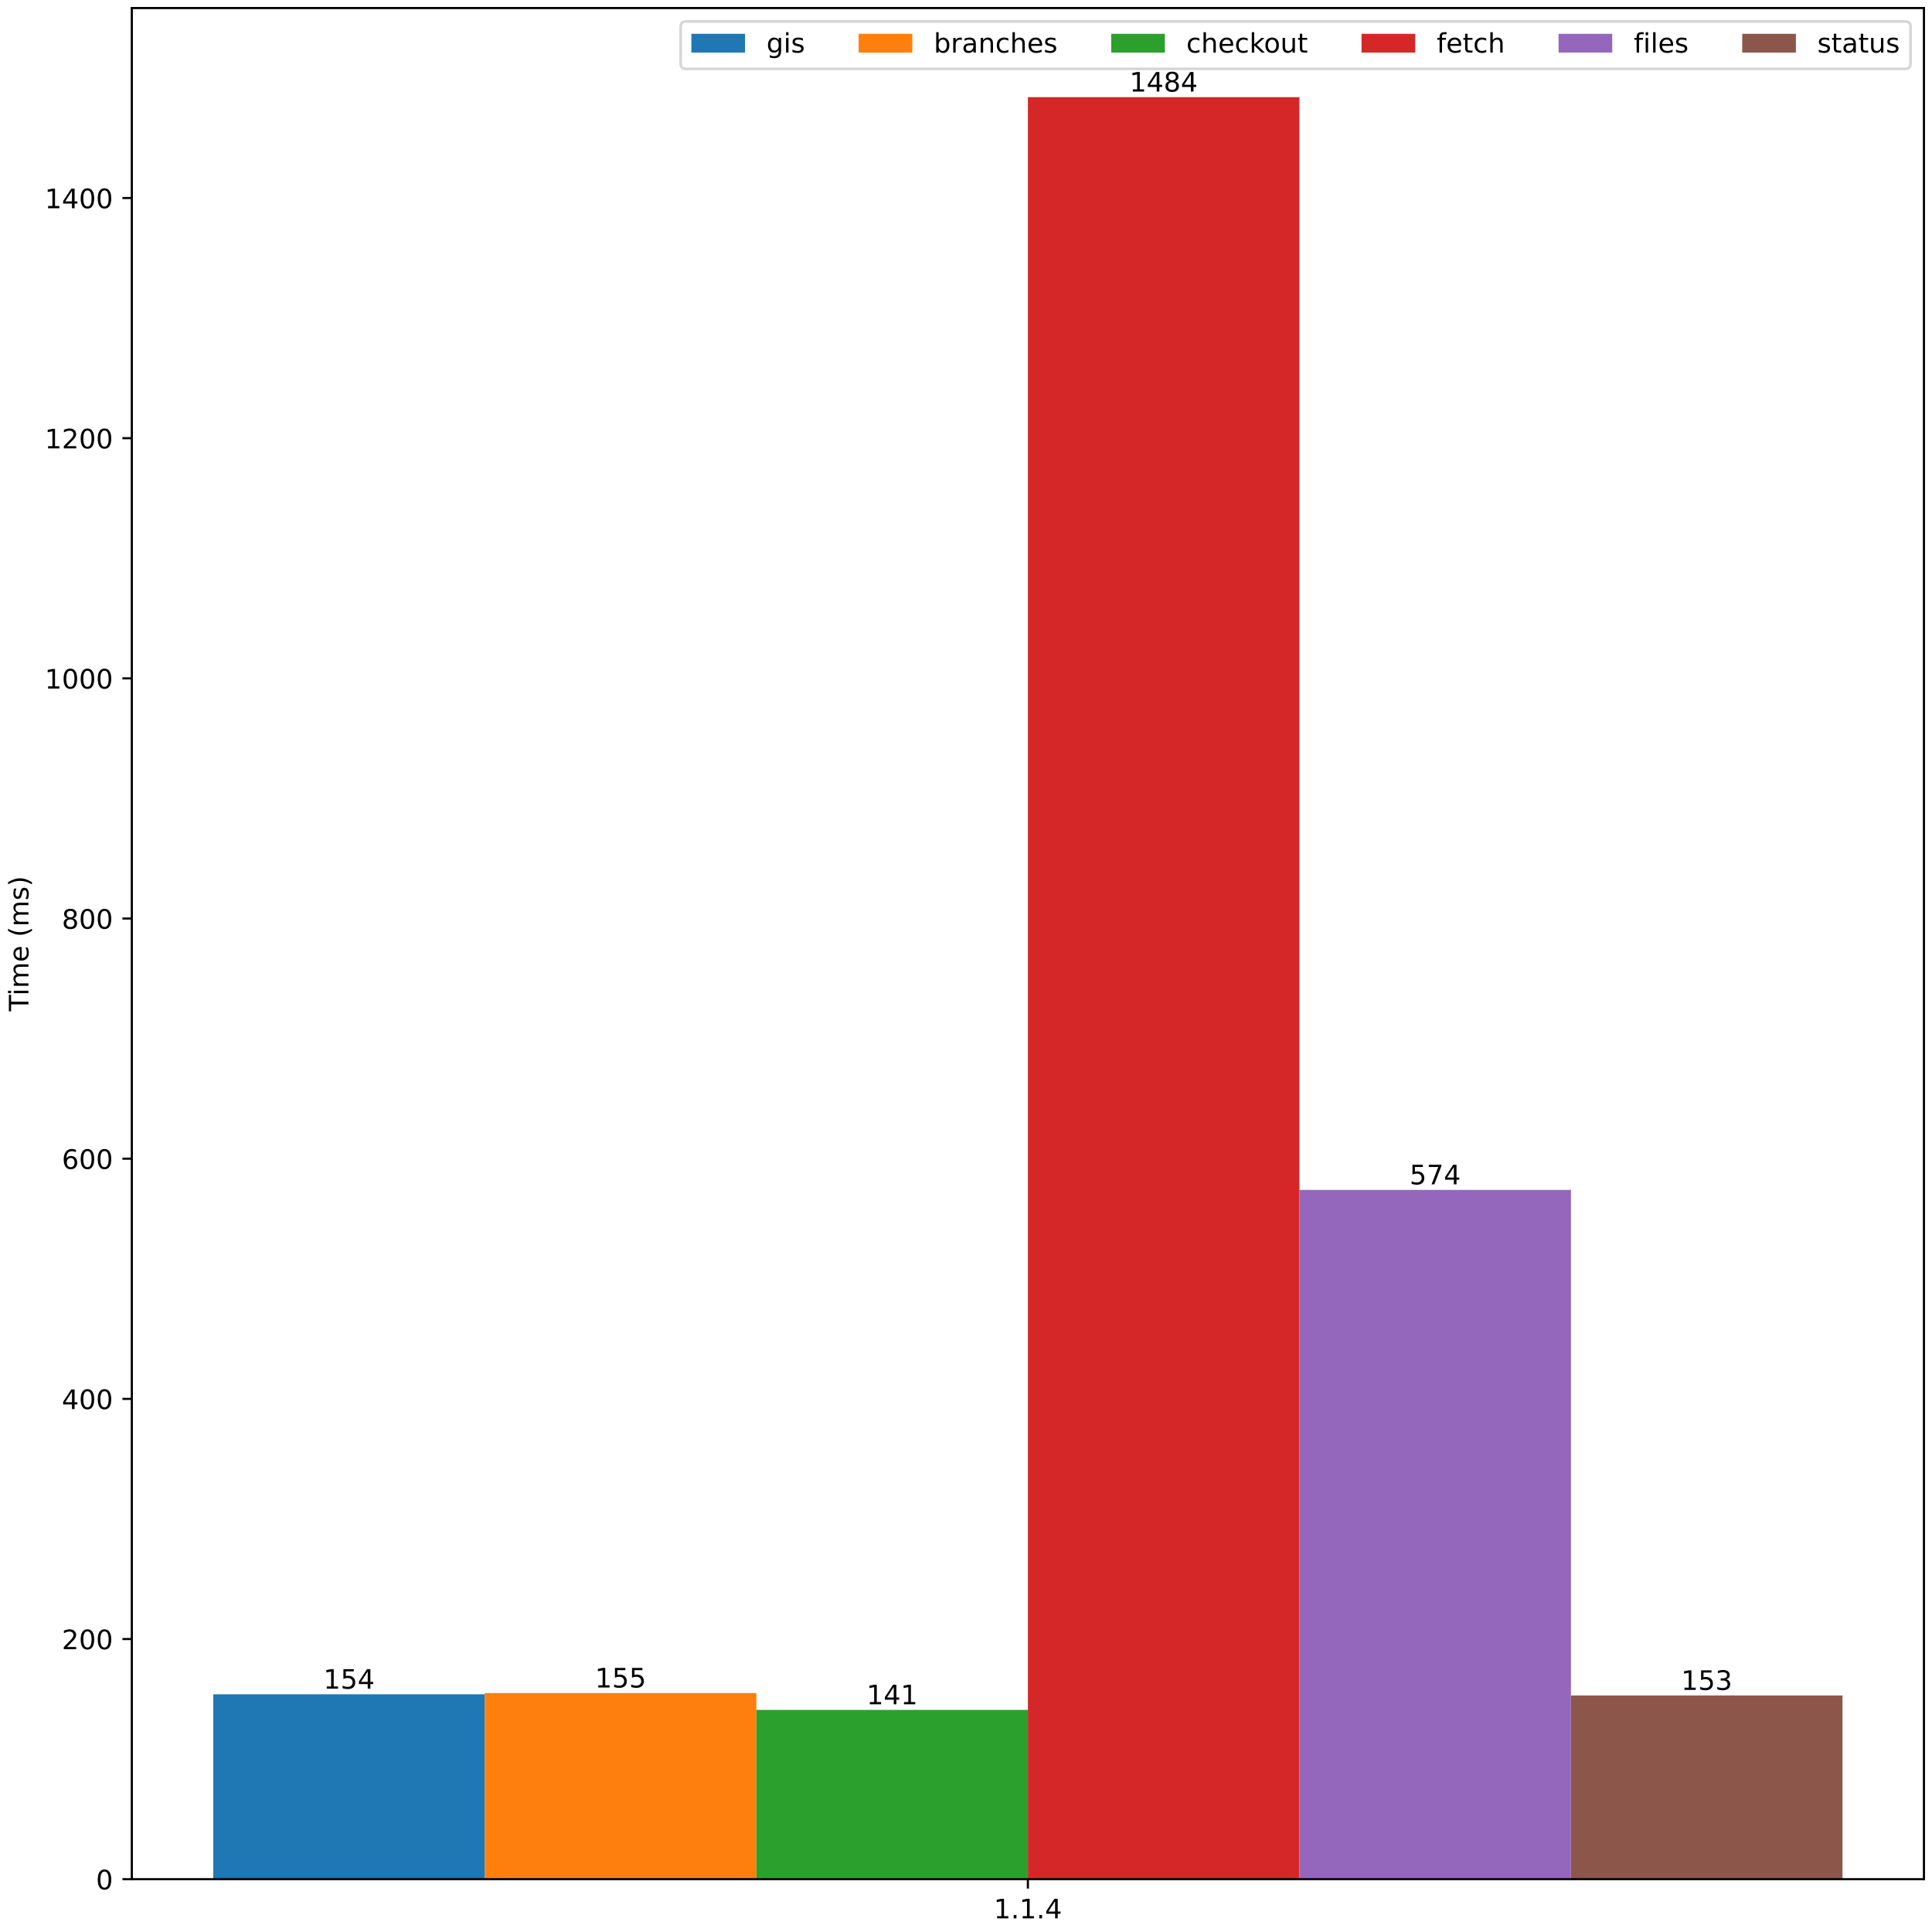
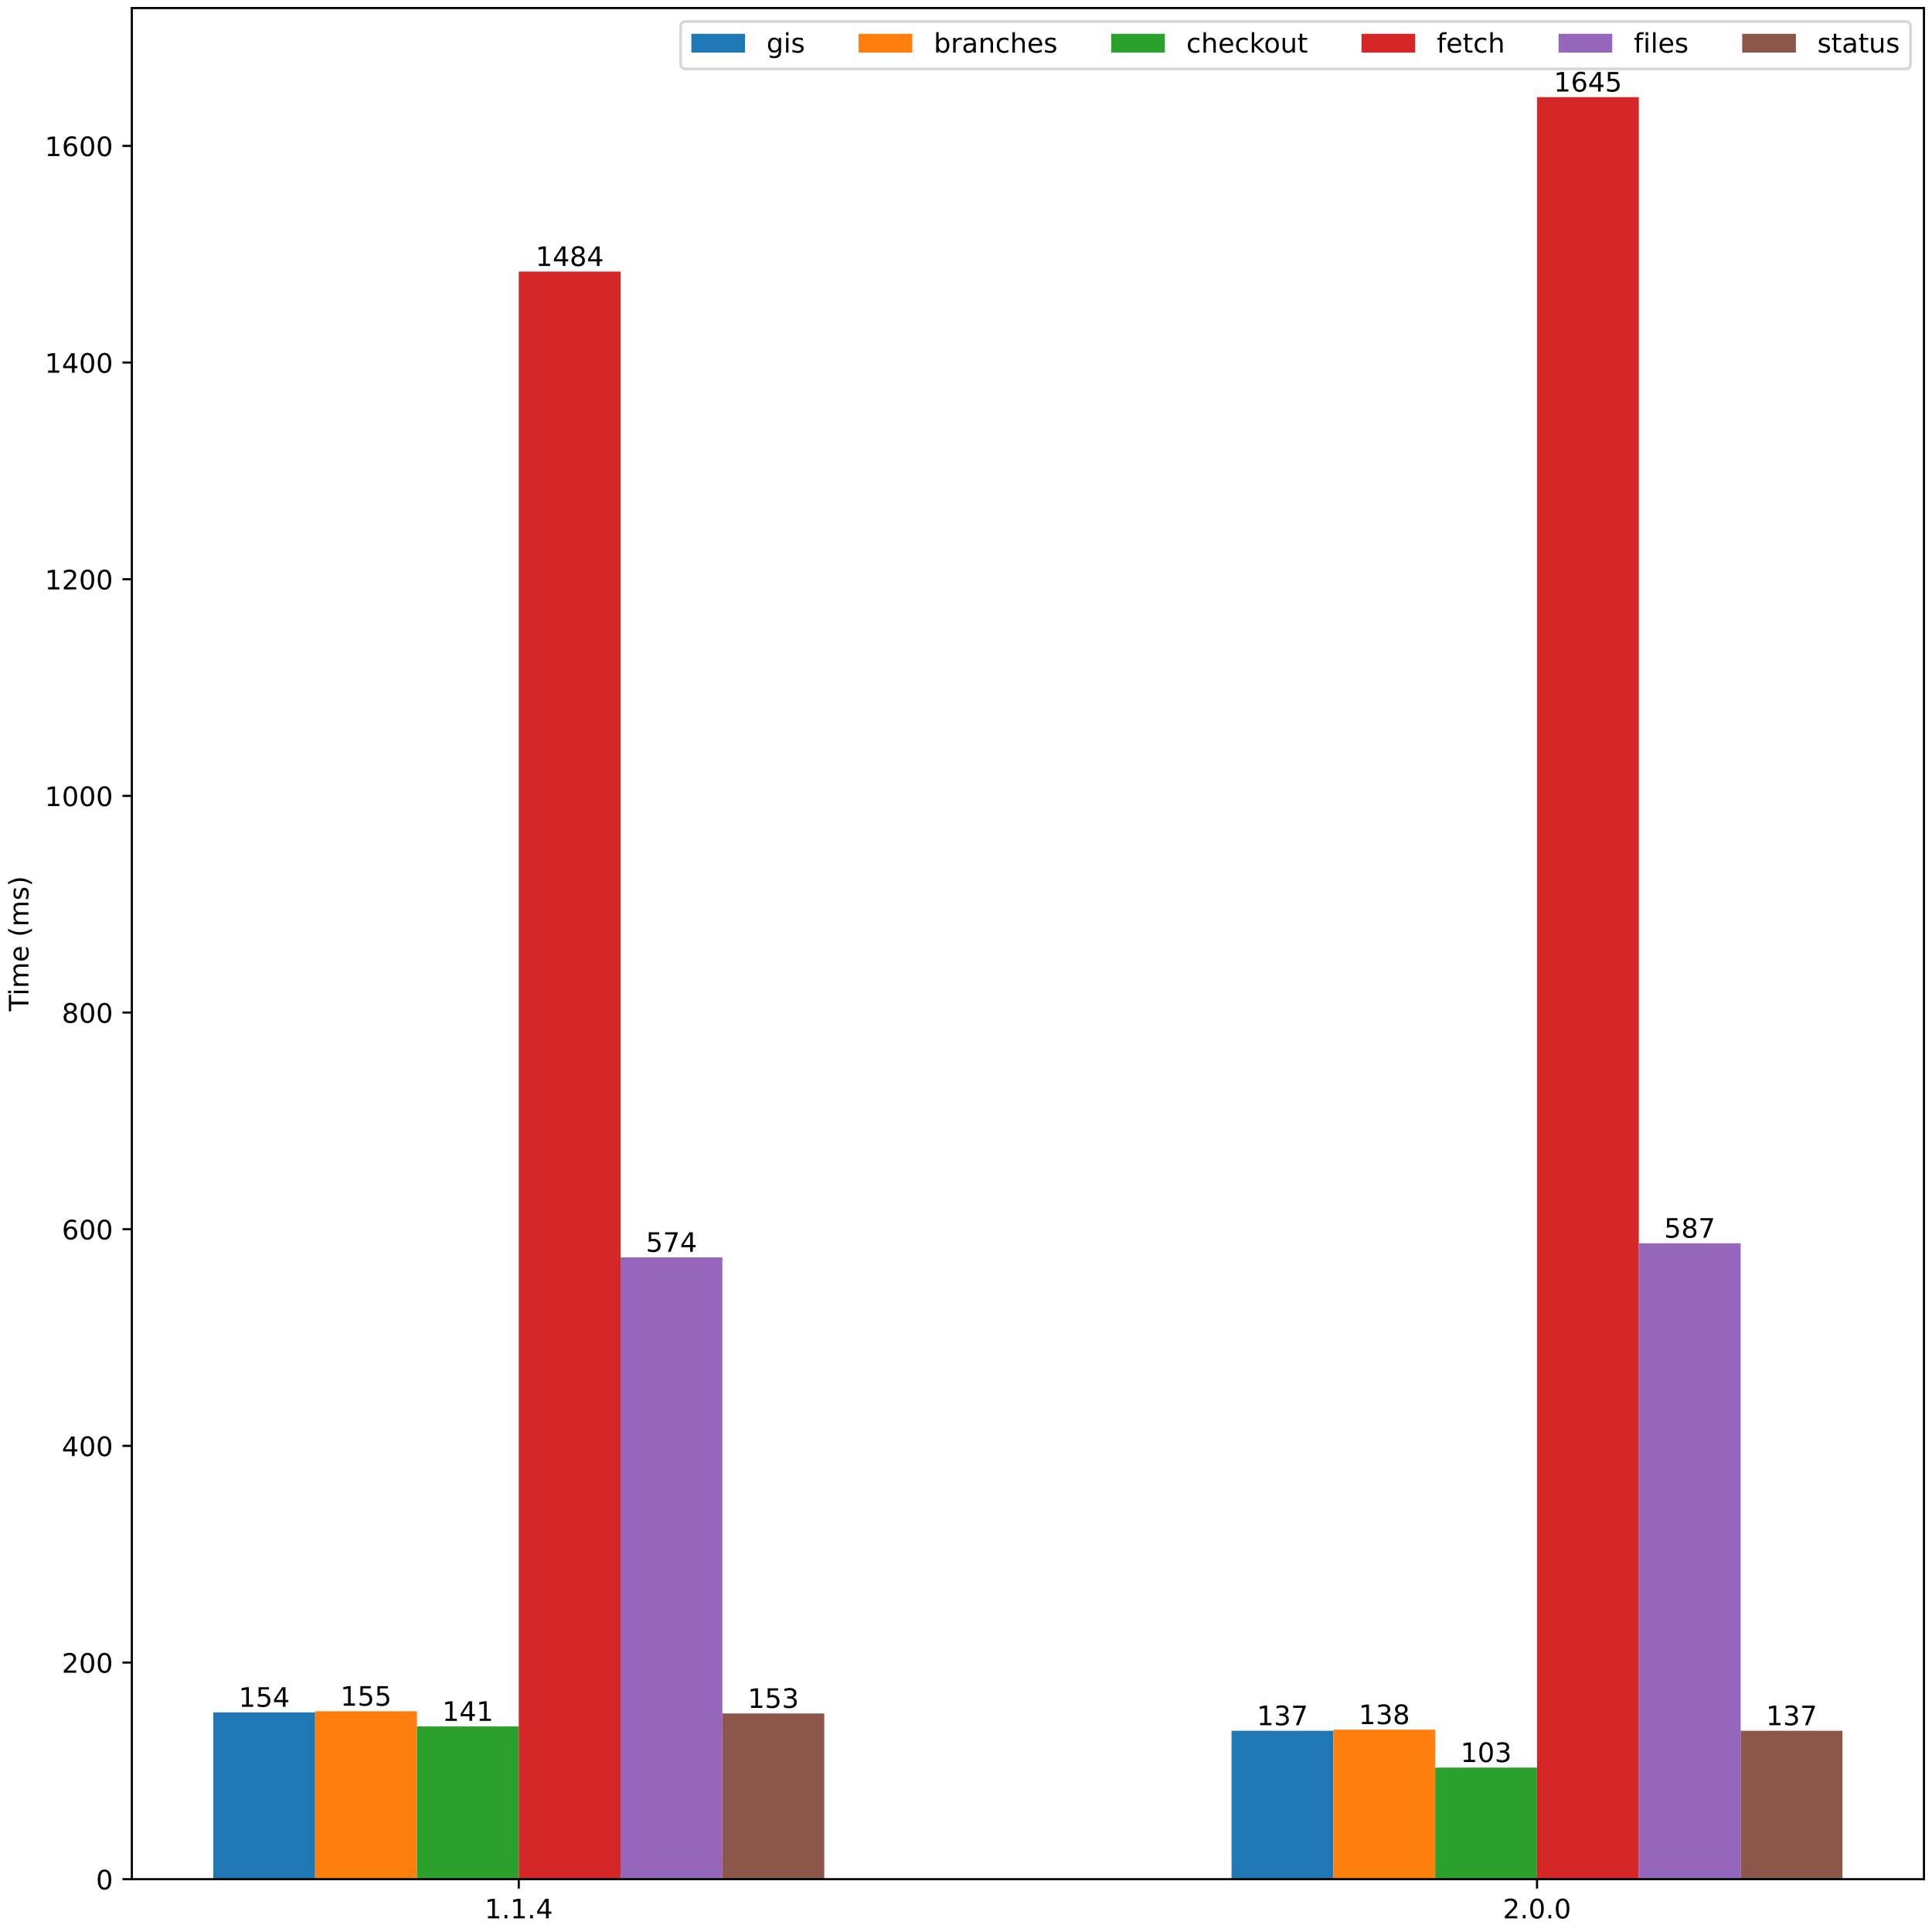
<svg xmlns="http://www.w3.org/2000/svg" xmlns:xlink="http://www.w3.org/1999/xlink" width="720pt" height="720pt" viewBox="0 0 720 720" version="1.1">
  <defs>
    <style type="text/css">*{stroke-linejoin: round; stroke-linecap: butt}</style>
  </defs>
  <g id="figure_1">
    <g id="patch_1">
      <path d="M 0 720  L 720 720  L 720 0  L 0 0  z " style="fill: #ffffff" />
    </g>
    <g id="axes_1">
      <g id="patch_2">
        <path d="M 49.128 700.322  L 717 700.322  L 717 3  L 49.128 3  z " style="fill: #ffffff" />
      </g>
      <g id="patch_3">
-         <path d="M 79.486 700.322  L 180.679 700.322  L 180.679 631.404  L 79.486 631.404  z " clip-path="url(#p3060c7e16a)" style="fill: #1f77b4" />
+         <path d="M 79.486 700.322  L 117.433 700.322  L 117.433 638.149  L 79.486 638.149  z " clip-path="url(#p5be52fa155)" style="fill: #1f77b4" />
      </g>
      <g id="patch_4">
-         <path d="M 180.679 700.322  L 281.871 700.322  L 281.871 630.956  L 180.679 630.956  z " clip-path="url(#p3060c7e16a)" style="fill: #ff7f0e" />
+         <path d="M 458.959 700.322  L 496.906 700.322  L 496.906 645.012  L 458.959 645.012  z " clip-path="url(#p5be52fa155)" style="fill: #1f77b4" />
      </g>
      <g id="patch_5">
-         <path d="M 281.871 700.322  L 383.064 700.322  L 383.064 637.222  L 281.871 637.222  z " clip-path="url(#p3060c7e16a)" style="fill: #2ca02c" />
+         <path d="M 117.433 700.322  L 155.381 700.322  L 155.381 637.745  L 117.433 637.745  z " clip-path="url(#p5be52fa155)" style="fill: #ff7f0e" />
      </g>
      <g id="patch_6">
-         <path d="M 383.064 700.322  L 484.257 700.322  L 484.257 36.206  L 383.064 36.206  z " clip-path="url(#p3060c7e16a)" style="fill: #d62728" />
+         <path d="M 496.906 700.322  L 534.853 700.322  L 534.853 644.609  L 496.906 644.609  z " clip-path="url(#p5be52fa155)" style="fill: #ff7f0e" />
      </g>
      <g id="patch_7">
-         <path d="M 484.257 700.322  L 585.449 700.322  L 585.449 443.447  L 484.257 443.447  z " clip-path="url(#p3060c7e16a)" style="fill: #9467bd" />
+         <path d="M 155.381 700.322  L 193.328 700.322  L 193.328 643.397  L 155.381 643.397  z " clip-path="url(#p5be52fa155)" style="fill: #2ca02c" />
      </g>
      <g id="patch_8">
-         <path d="M 585.449 700.322  L 686.642 700.322  L 686.642 631.851  L 585.449 631.851  z " clip-path="url(#p3060c7e16a)" style="fill: #8c564b" />
+         <path d="M 534.853 700.322  L 572.8 700.322  L 572.8 658.739  L 534.853 658.739  z " clip-path="url(#p5be52fa155)" style="fill: #2ca02c" />
+       </g>
+       <g id="patch_9">
+         <path d="M 193.328 700.322  L 231.275 700.322  L 231.275 101.205  L 193.328 101.205  z " clip-path="url(#p5be52fa155)" style="fill: #d62728" />
+       </g>
+       <g id="patch_10">
+         <path d="M 572.8 700.322  L 610.747 700.322  L 610.747 36.206  L 572.8 36.206  z " clip-path="url(#p5be52fa155)" style="fill: #d62728" />
+       </g>
+       <g id="patch_11">
+         <path d="M 231.275 700.322  L 269.222 700.322  L 269.222 468.588  L 231.275 468.588  z " clip-path="url(#p5be52fa155)" style="fill: #9467bd" />
+       </g>
+       <g id="patch_12">
+         <path d="M 610.747 700.322  L 648.695 700.322  L 648.695 463.339  L 610.747 463.339  z " clip-path="url(#p5be52fa155)" style="fill: #9467bd" />
+       </g>
+       <g id="patch_13">
+         <path d="M 269.222 700.322  L 307.17 700.322  L 307.17 638.553  L 269.222 638.553  z " clip-path="url(#p5be52fa155)" style="fill: #8c564b" />
+       </g>
+       <g id="patch_14">
+         <path d="M 648.695 700.322  L 686.642 700.322  L 686.642 645.012  L 648.695 645.012  z " clip-path="url(#p5be52fa155)" style="fill: #8c564b" />
      </g>
      <g id="matplotlib.axis_1">
        <g id="xtick_1">
          <g id="line2d_1">
            <defs>
-               <path id="m5a3709aac3" d="M 0 0  L 0 3.5  " style="stroke: #000000; stroke-width: 0.8" />
-             </defs>
-             <g>
-               <use xlink:href="#m5a3709aac3" x="383.064" y="700.322" style="stroke: #000000; stroke-width: 0.8" />
+               <path id="m5ba4a272d3" d="M 0 0  L 0 3.5  " style="stroke: #000000; stroke-width: 0.8" />
+             </defs>
+             <g>
+               <use xlink:href="#m5ba4a272d3" x="193.328" y="700.322" style="stroke: #000000; stroke-width: 0.8" />
            </g>
          </g>
          <g id="text_1">
-             <g transform="translate(370.3422 714.9201) scale(0.1 -0.1)">
+             <g transform="translate(180.606 714.9201) scale(0.1 -0.1)">
              <defs>
                <path id="DejaVuSans-31" d="M 794 531  L 1825 531  L 1825 4091  L 703 3866  L 703 4441  L 1819 4666  L 2450 4666  L 2450 531  L 3481 531  L 3481 0  L 794 0  L 794 531  z " transform="scale(0.015625)" />
                <path id="DejaVuSans-2e" d="M 684 794  L 1344 794  L 1344 0  L 684 0  L 684 794  z " transform="scale(0.015625)" />
                <path id="DejaVuSans-34" d="M 2419 4116  L 825 1625  L 2419 1625  L 2419 4116  z M 2253 4666  L 3047 4666  L 3047 1625  L 3713 1625  L 3713 1100  L 3047 1100  L 3047 0  L 2419 0  L 2419 1100  L 313 1100  L 313 1709  L 2253 4666  z " transform="scale(0.015625)" />
              </defs>
              <use xlink:href="#DejaVuSans-31" />
              <use xlink:href="#DejaVuSans-2e" x="63.623" />
              <use xlink:href="#DejaVuSans-31" x="95.41" />
              <use xlink:href="#DejaVuSans-2e" x="159.033" />
              <use xlink:href="#DejaVuSans-34" x="190.82" />
            </g>
          </g>
        </g>
+         <g id="xtick_2">
+           <g id="line2d_2">
+             <g>
+               <use xlink:href="#m5ba4a272d3" x="572.8" y="700.322" style="stroke: #000000; stroke-width: 0.8" />
+             </g>
+           </g>
+           <g id="text_2">
+             <g transform="translate(560.0784 714.9201) scale(0.1 -0.1)">
+               <defs>
+                 <path id="DejaVuSans-32" d="M 1228 531  L 3431 531  L 3431 0  L 469 0  L 469 531  Q 828 903 1448 1529  Q 2069 2156 2228 2338  Q 2531 2678 2651 2914  Q 2772 3150 2772 3378  Q 2772 3750 2511 3984  Q 2250 4219 1831 4219  Q 1534 4219 1204 4116  Q 875 4013 500 3803  L 500 4441  Q 881 4594 1212 4672  Q 1544 4750 1819 4750  Q 2544 4750 2975 4387  Q 3406 4025 3406 3419  Q 3406 3131 3298 2873  Q 3191 2616 2906 2266  Q 2828 2175 2409 1742  Q 1991 1309 1228 531  z " transform="scale(0.015625)" />
+                 <path id="DejaVuSans-30" d="M 2034 4250  Q 1547 4250 1301 3770  Q 1056 3291 1056 2328  Q 1056 1369 1301 889  Q 1547 409 2034 409  Q 2525 409 2770 889  Q 3016 1369 3016 2328  Q 3016 3291 2770 3770  Q 2525 4250 2034 4250  z M 2034 4750  Q 2819 4750 3233 4129  Q 3647 3509 3647 2328  Q 3647 1150 3233 529  Q 2819 -91 2034 -91  Q 1250 -91 836 529  Q 422 1150 422 2328  Q 422 3509 836 4129  Q 1250 4750 2034 4750  z " transform="scale(0.015625)" />
+               </defs>
+               <use xlink:href="#DejaVuSans-32" />
+               <use xlink:href="#DejaVuSans-2e" x="63.623" />
+               <use xlink:href="#DejaVuSans-30" x="95.41" />
+               <use xlink:href="#DejaVuSans-2e" x="159.033" />
+               <use xlink:href="#DejaVuSans-30" x="190.82" />
+             </g>
+           </g>
+         </g>
      </g>
      <g id="matplotlib.axis_2">
        <g id="ytick_1">
-           <g id="line2d_2">
-             <defs>
-               <path id="m3534145a70" d="M 0 0  L -3.5 0  " style="stroke: #000000; stroke-width: 0.8" />
-             </defs>
-             <g>
-               <use xlink:href="#m3534145a70" x="49.128" y="700.322" style="stroke: #000000; stroke-width: 0.8" />
-             </g>
-           </g>
-           <g id="text_2">
+           <g id="line2d_3">
+             <defs>
+               <path id="m4c7f14235e" d="M 0 0  L -3.5 0  " style="stroke: #000000; stroke-width: 0.8" />
+             </defs>
+             <g>
+               <use xlink:href="#m4c7f14235e" x="49.128" y="700.322" style="stroke: #000000; stroke-width: 0.8" />
+             </g>
+           </g>
+           <g id="text_3">
            <g transform="translate(35.76586 704.1209) scale(0.1 -0.1)">
-               <defs>
-                 <path id="DejaVuSans-30" d="M 2034 4250  Q 1547 4250 1301 3770  Q 1056 3291 1056 2328  Q 1056 1369 1301 889  Q 1547 409 2034 409  Q 2525 409 2770 889  Q 3016 1369 3016 2328  Q 3016 3291 2770 3770  Q 2525 4250 2034 4250  z M 2034 4750  Q 2819 4750 3233 4129  Q 3647 3509 3647 2328  Q 3647 1150 3233 529  Q 2819 -91 2034 -91  Q 1250 -91 836 529  Q 422 1150 422 2328  Q 422 3509 836 4129  Q 1250 4750 2034 4750  z " transform="scale(0.015625)" />
-               </defs>
              <use xlink:href="#DejaVuSans-30" />
            </g>
          </g>
        </g>
        <g id="ytick_2">
-           <g id="line2d_3">
-             <g>
-               <use xlink:href="#m3534145a70" x="49.128" y="610.818" style="stroke: #000000; stroke-width: 0.8" />
-             </g>
-           </g>
-           <g id="text_3">
-             <g transform="translate(23.04087 614.6174) scale(0.1 -0.1)">
-               <defs>
-                 <path id="DejaVuSans-32" d="M 1228 531  L 3431 531  L 3431 0  L 469 0  L 469 531  Q 828 903 1448 1529  Q 2069 2156 2228 2338  Q 2531 2678 2651 2914  Q 2772 3150 2772 3378  Q 2772 3750 2511 3984  Q 2250 4219 1831 4219  Q 1534 4219 1204 4116  Q 875 4013 500 3803  L 500 4441  Q 881 4594 1212 4672  Q 1544 4750 1819 4750  Q 2544 4750 2975 4387  Q 3406 4025 3406 3419  Q 3406 3131 3298 2873  Q 3191 2616 2906 2266  Q 2828 2175 2409 1742  Q 1991 1309 1228 531  z " transform="scale(0.015625)" />
-               </defs>
+           <g id="line2d_4">
+             <g>
+               <use xlink:href="#m4c7f14235e" x="49.128" y="619.578" style="stroke: #000000; stroke-width: 0.8" />
+             </g>
+           </g>
+           <g id="text_4">
+             <g transform="translate(23.04087 623.3773) scale(0.1 -0.1)">
              <use xlink:href="#DejaVuSans-32" />
              <use xlink:href="#DejaVuSans-30" x="63.623" />
              <use xlink:href="#DejaVuSans-30" x="127.246" />
            </g>
          </g>
        </g>
        <g id="ytick_3">
-           <g id="line2d_4">
-             <g>
-               <use xlink:href="#m3534145a70" x="49.128" y="521.315" style="stroke: #000000; stroke-width: 0.8" />
-             </g>
-           </g>
-           <g id="text_4">
-             <g transform="translate(23.04087 525.114) scale(0.1 -0.1)">
+           <g id="line2d_5">
+             <g>
+               <use xlink:href="#m4c7f14235e" x="49.128" y="538.835" style="stroke: #000000; stroke-width: 0.8" />
+             </g>
+           </g>
+           <g id="text_5">
+             <g transform="translate(23.04087 542.6338) scale(0.1 -0.1)">
              <use xlink:href="#DejaVuSans-34" />
              <use xlink:href="#DejaVuSans-30" x="63.623" />
              <use xlink:href="#DejaVuSans-30" x="127.246" />
            </g>
          </g>
        </g>
        <g id="ytick_4">
-           <g id="line2d_5">
-             <g>
-               <use xlink:href="#m3534145a70" x="49.128" y="431.811" style="stroke: #000000; stroke-width: 0.8" />
-             </g>
-           </g>
-           <g id="text_5">
-             <g transform="translate(23.04087 435.6105) scale(0.1 -0.1)">
+           <g id="line2d_6">
+             <g>
+               <use xlink:href="#m4c7f14235e" x="49.128" y="458.091" style="stroke: #000000; stroke-width: 0.8" />
+             </g>
+           </g>
+           <g id="text_6">
+             <g transform="translate(23.04087 461.8902) scale(0.1 -0.1)">
              <defs>
                <path id="DejaVuSans-36" d="M 2113 2584  Q 1688 2584 1439 2293  Q 1191 2003 1191 1497  Q 1191 994 1439 701  Q 1688 409 2113 409  Q 2538 409 2786 701  Q 3034 994 3034 1497  Q 3034 2003 2786 2293  Q 2538 2584 2113 2584  z M 3366 4563  L 3366 3988  Q 3128 4100 2886 4159  Q 2644 4219 2406 4219  Q 1781 4219 1451 3797  Q 1122 3375 1075 2522  Q 1259 2794 1537 2939  Q 1816 3084 2150 3084  Q 2853 3084 3261 2657  Q 3669 2231 3669 1497  Q 3669 778 3244 343  Q 2819 -91 2113 -91  Q 1303 -91 875 529  Q 447 1150 447 2328  Q 447 3434 972 4092  Q 1497 4750 2381 4750  Q 2619 4750 2861 4703  Q 3103 4656 3366 4563  z " transform="scale(0.015625)" />
              </defs>
              <use xlink:href="#DejaVuSans-36" />
              <use xlink:href="#DejaVuSans-30" x="63.623" />
              <use xlink:href="#DejaVuSans-30" x="127.246" />
            </g>
          </g>
        </g>
        <g id="ytick_5">
-           <g id="line2d_6">
-             <g>
-               <use xlink:href="#m3534145a70" x="49.128" y="342.308" style="stroke: #000000; stroke-width: 0.8" />
-             </g>
-           </g>
-           <g id="text_6">
-             <g transform="translate(23.04087 346.107) scale(0.1 -0.1)">
+           <g id="line2d_7">
+             <g>
+               <use xlink:href="#m4c7f14235e" x="49.128" y="377.347" style="stroke: #000000; stroke-width: 0.8" />
+             </g>
+           </g>
+           <g id="text_7">
+             <g transform="translate(23.04087 381.1467) scale(0.1 -0.1)">
              <defs>
                <path id="DejaVuSans-38" d="M 2034 2216  Q 1584 2216 1326 1975  Q 1069 1734 1069 1313  Q 1069 891 1326 650  Q 1584 409 2034 409  Q 2484 409 2743 651  Q 3003 894 3003 1313  Q 3003 1734 2745 1975  Q 2488 2216 2034 2216  z M 1403 2484  Q 997 2584 770 2862  Q 544 3141 544 3541  Q 544 4100 942 4425  Q 1341 4750 2034 4750  Q 2731 4750 3128 4425  Q 3525 4100 3525 3541  Q 3525 3141 3298 2862  Q 3072 2584 2669 2484  Q 3125 2378 3379 2068  Q 3634 1759 3634 1313  Q 3634 634 3220 271  Q 2806 -91 2034 -91  Q 1263 -91 848 271  Q 434 634 434 1313  Q 434 1759 690 2068  Q 947 2378 1403 2484  z M 1172 3481  Q 1172 3119 1398 2916  Q 1625 2713 2034 2713  Q 2441 2713 2670 2916  Q 2900 3119 2900 3481  Q 2900 3844 2670 4047  Q 2441 4250 2034 4250  Q 1625 4250 1398 4047  Q 1172 3844 1172 3481  z " transform="scale(0.015625)" />
              </defs>
              <use xlink:href="#DejaVuSans-38" />
              <use xlink:href="#DejaVuSans-30" x="63.623" />
              <use xlink:href="#DejaVuSans-30" x="127.246" />
            </g>
          </g>
        </g>
        <g id="ytick_6">
-           <g id="line2d_7">
-             <g>
-               <use xlink:href="#m3534145a70" x="49.128" y="252.804" style="stroke: #000000; stroke-width: 0.8" />
-             </g>
-           </g>
-           <g id="text_7">
-             <g transform="translate(16.67836 256.6036) scale(0.1 -0.1)">
+           <g id="line2d_8">
+             <g>
+               <use xlink:href="#m4c7f14235e" x="49.128" y="296.604" style="stroke: #000000; stroke-width: 0.8" />
+             </g>
+           </g>
+           <g id="text_8">
+             <g transform="translate(16.67836 300.4032) scale(0.1 -0.1)">
              <use xlink:href="#DejaVuSans-31" />
              <use xlink:href="#DejaVuSans-30" x="63.623" />
              <use xlink:href="#DejaVuSans-30" x="127.246" />
              <use xlink:href="#DejaVuSans-30" x="190.869" />
            </g>
          </g>
        </g>
        <g id="ytick_7">
-           <g id="line2d_8">
-             <g>
-               <use xlink:href="#m3534145a70" x="49.128" y="163.301" style="stroke: #000000; stroke-width: 0.8" />
-             </g>
-           </g>
-           <g id="text_8">
-             <g transform="translate(16.67836 167.1001) scale(0.1 -0.1)">
+           <g id="line2d_9">
+             <g>
+               <use xlink:href="#m4c7f14235e" x="49.128" y="215.86" style="stroke: #000000; stroke-width: 0.8" />
+             </g>
+           </g>
+           <g id="text_9">
+             <g transform="translate(16.67836 219.6596) scale(0.1 -0.1)">
              <use xlink:href="#DejaVuSans-31" />
              <use xlink:href="#DejaVuSans-32" x="63.623" />
              <use xlink:href="#DejaVuSans-30" x="127.246" />
              <use xlink:href="#DejaVuSans-30" x="190.869" />
            </g>
          </g>
        </g>
        <g id="ytick_8">
-           <g id="line2d_9">
-             <g>
-               <use xlink:href="#m3534145a70" x="49.128" y="73.797" style="stroke: #000000; stroke-width: 0.8" />
-             </g>
-           </g>
-           <g id="text_9">
-             <g transform="translate(16.67836 77.59669) scale(0.1 -0.1)">
+           <g id="line2d_10">
+             <g>
+               <use xlink:href="#m4c7f14235e" x="49.128" y="135.117" style="stroke: #000000; stroke-width: 0.8" />
+             </g>
+           </g>
+           <g id="text_10">
+             <g transform="translate(16.67836 138.9161) scale(0.1 -0.1)">
              <use xlink:href="#DejaVuSans-31" />
              <use xlink:href="#DejaVuSans-34" x="63.623" />
              <use xlink:href="#DejaVuSans-30" x="127.246" />
              <use xlink:href="#DejaVuSans-30" x="190.869" />
            </g>
          </g>
        </g>
-         <g id="text_10">
+         <g id="ytick_9">
+           <g id="line2d_11">
+             <g>
+               <use xlink:href="#m4c7f14235e" x="49.128" y="54.373" style="stroke: #000000; stroke-width: 0.8" />
+             </g>
+           </g>
+           <g id="text_11">
+             <g transform="translate(16.67836 58.17254) scale(0.1 -0.1)">
+               <use xlink:href="#DejaVuSans-31" />
+               <use xlink:href="#DejaVuSans-36" x="63.623" />
+               <use xlink:href="#DejaVuSans-30" x="127.246" />
+               <use xlink:href="#DejaVuSans-30" x="190.869" />
+             </g>
+           </g>
+         </g>
+         <g id="text_12">
          <g transform="translate(10.59868 376.8602) rotate(-90) scale(0.1 -0.1)">
            <defs>
              <path id="DejaVuSans-54" d="M -19 4666  L 3928 4666  L 3928 4134  L 2272 4134  L 2272 0  L 1638 0  L 1638 4134  L -19 4134  L -19 4666  z " transform="scale(0.015625)" />
              <path id="DejaVuSans-69" d="M 603 3500  L 1178 3500  L 1178 0  L 603 0  L 603 3500  z M 603 4863  L 1178 4863  L 1178 4134  L 603 4134  L 603 4863  z " transform="scale(0.015625)" />
              <path id="DejaVuSans-6d" d="M 3328 2828  Q 3544 3216 3844 3400  Q 4144 3584 4550 3584  Q 5097 3584 5394 3201  Q 5691 2819 5691 2113  L 5691 0  L 5113 0  L 5113 2094  Q 5113 2597 4934 2840  Q 4756 3084 4391 3084  Q 3944 3084 3684 2787  Q 3425 2491 3425 1978  L 3425 0  L 2847 0  L 2847 2094  Q 2847 2600 2669 2842  Q 2491 3084 2119 3084  Q 1678 3084 1418 2786  Q 1159 2488 1159 1978  L 1159 0  L 581 0  L 581 3500  L 1159 3500  L 1159 2956  Q 1356 3278 1631 3431  Q 1906 3584 2284 3584  Q 2666 3584 2933 3390  Q 3200 3197 3328 2828  z " transform="scale(0.015625)" />
              <path id="DejaVuSans-65" d="M 3597 1894  L 3597 1613  L 953 1613  Q 991 1019 1311 708  Q 1631 397 2203 397  Q 2534 397 2845 478  Q 3156 559 3463 722  L 3463 178  Q 3153 47 2828 -22  Q 2503 -91 2169 -91  Q 1331 -91 842 396  Q 353 884 353 1716  Q 353 2575 817 3079  Q 1281 3584 2069 3584  Q 2775 3584 3186 3129  Q 3597 2675 3597 1894  z M 3022 2063  Q 3016 2534 2758 2815  Q 2500 3097 2075 3097  Q 1594 3097 1305 2825  Q 1016 2553 972 2059  L 3022 2063  z " transform="scale(0.015625)" />
              <path id="DejaVuSans-20" transform="scale(0.015625)" />
              <path id="DejaVuSans-28" d="M 1984 4856  Q 1566 4138 1362 3434  Q 1159 2731 1159 2009  Q 1159 1288 1364 580  Q 1569 -128 1984 -844  L 1484 -844  Q 1016 -109 783 600  Q 550 1309 550 2009  Q 550 2706 781 3412  Q 1013 4119 1484 4856  L 1984 4856  z " transform="scale(0.015625)" />
              <path id="DejaVuSans-73" d="M 2834 3397  L 2834 2853  Q 2591 2978 2328 3040  Q 2066 3103 1784 3103  Q 1356 3103 1142 2972  Q 928 2841 928 2578  Q 928 2378 1081 2264  Q 1234 2150 1697 2047  L 1894 2003  Q 2506 1872 2764 1633  Q 3022 1394 3022 966  Q 3022 478 2636 193  Q 2250 -91 1575 -91  Q 1294 -91 989 -36  Q 684 19 347 128  L 347 722  Q 666 556 975 473  Q 1284 391 1588 391  Q 1994 391 2212 530  Q 2431 669 2431 922  Q 2431 1156 2273 1281  Q 2116 1406 1581 1522  L 1381 1569  Q 847 1681 609 1914  Q 372 2147 372 2553  Q 372 3047 722 3315  Q 1072 3584 1716 3584  Q 2034 3584 2315 3537  Q 2597 3491 2834 3397  z " transform="scale(0.015625)" />
              <path id="DejaVuSans-29" d="M 513 4856  L 1013 4856  Q 1481 4119 1714 3412  Q 1947 2706 1947 2009  Q 1947 1309 1714 600  Q 1481 -109 1013 -844  L 513 -844  Q 928 -128 1133 580  Q 1338 1288 1338 2009  Q 1338 2731 1133 3434  Q 928 4138 513 4856  z " transform="scale(0.015625)" />
            </defs>
            <use xlink:href="#DejaVuSans-54" />
            <use xlink:href="#DejaVuSans-69" x="57.959" />
            <use xlink:href="#DejaVuSans-6d" x="85.742" />
            <use xlink:href="#DejaVuSans-65" x="183.154" />
            <use xlink:href="#DejaVuSans-20" x="244.678" />
            <use xlink:href="#DejaVuSans-28" x="276.465" />
            <use xlink:href="#DejaVuSans-6d" x="315.479" />
            <use xlink:href="#DejaVuSans-73" x="412.891" />
            <use xlink:href="#DejaVuSans-29" x="464.99" />
          </g>
        </g>
      </g>
-       <g id="patch_9">
+       <g id="patch_15">
        <path d="M 49.128 700.322  L 49.128 3  " style="fill: none; stroke: #000000; stroke-width: 0.8; stroke-linejoin: miter; stroke-linecap: square" />
      </g>
-       <g id="patch_10">
+       <g id="patch_16">
        <path d="M 717 700.322  L 717 3  " style="fill: none; stroke: #000000; stroke-width: 0.8; stroke-linejoin: miter; stroke-linecap: square" />
      </g>
-       <g id="patch_11">
+       <g id="patch_17">
        <path d="M 49.128 700.322  L 717 700.322  " style="fill: none; stroke: #000000; stroke-width: 0.8; stroke-linejoin: miter; stroke-linecap: square" />
      </g>
-       <g id="patch_12">
+       <g id="patch_18">
        <path d="M 49.128 3  L 717 3  " style="fill: none; stroke: #000000; stroke-width: 0.8; stroke-linejoin: miter; stroke-linecap: square" />
      </g>
-       <g id="text_11">
-         <g transform="translate(120.5387 629.3243) scale(0.1 -0.1)">
+       <g id="text_13">
+         <g transform="translate(88.91603 636.0694) scale(0.1 -0.1)">
          <defs>
            <path id="DejaVuSans-35" d="M 691 4666  L 3169 4666  L 3169 4134  L 1269 4134  L 1269 2991  Q 1406 3038 1543 3061  Q 1681 3084 1819 3084  Q 2600 3084 3056 2656  Q 3513 2228 3513 1497  Q 3513 744 3044 326  Q 2575 -91 1722 -91  Q 1428 -91 1123 -41  Q 819 9 494 109  L 494 744  Q 775 591 1075 516  Q 1375 441 1709 441  Q 2250 441 2565 725  Q 2881 1009 2881 1497  Q 2881 1984 2565 2268  Q 2250 2553 1709 2553  Q 1456 2553 1204 2497  Q 953 2441 691 2322  L 691 4666  z " transform="scale(0.015625)" />
          </defs>
          <use xlink:href="#DejaVuSans-31" />
          <use xlink:href="#DejaVuSans-35" x="63.623" />
          <use xlink:href="#DejaVuSans-34" x="127.246" />
        </g>
      </g>
-       <g id="text_12">
-         <g transform="translate(221.7314 628.8768) scale(0.1 -0.1)">
+       <g id="text_14">
+         <g transform="translate(468.3884 642.9326) scale(0.1 -0.1)">
+           <defs>
+             <path id="DejaVuSans-33" d="M 2597 2516  Q 3050 2419 3304 2112  Q 3559 1806 3559 1356  Q 3559 666 3084 287  Q 2609 -91 1734 -91  Q 1441 -91 1130 -33  Q 819 25 488 141  L 488 750  Q 750 597 1062 519  Q 1375 441 1716 441  Q 2309 441 2620 675  Q 2931 909 2931 1356  Q 2931 1769 2642 2001  Q 2353 2234 1838 2234  L 1294 2234  L 1294 2753  L 1863 2753  Q 2328 2753 2575 2939  Q 2822 3125 2822 3475  Q 2822 3834 2567 4026  Q 2313 4219 1838 4219  Q 1578 4219 1281 4162  Q 984 4106 628 3988  L 628 4550  Q 988 4650 1302 4700  Q 1616 4750 1894 4750  Q 2613 4750 3031 4423  Q 3450 4097 3450 3541  Q 3450 3153 3228 2886  Q 3006 2619 2597 2516  z " transform="scale(0.015625)" />
+             <path id="DejaVuSans-37" d="M 525 4666  L 3525 4666  L 3525 4397  L 1831 0  L 1172 0  L 2766 4134  L 525 4134  L 525 4666  z " transform="scale(0.015625)" />
+           </defs>
+           <use xlink:href="#DejaVuSans-31" />
+           <use xlink:href="#DejaVuSans-33" x="63.623" />
+           <use xlink:href="#DejaVuSans-37" x="127.246" />
+         </g>
+       </g>
+       <g id="text_15">
+         <g transform="translate(126.8633 635.6657) scale(0.1 -0.1)">
          <use xlink:href="#DejaVuSans-31" />
          <use xlink:href="#DejaVuSans-35" x="63.623" />
          <use xlink:href="#DejaVuSans-35" x="127.246" />
        </g>
      </g>
-       <g id="text_13">
-         <g transform="translate(322.924 635.142) scale(0.1 -0.1)">
+       <g id="text_16">
+         <g transform="translate(506.3356 642.5289) scale(0.1 -0.1)">
+           <use xlink:href="#DejaVuSans-31" />
+           <use xlink:href="#DejaVuSans-33" x="63.623" />
+           <use xlink:href="#DejaVuSans-38" x="127.246" />
+         </g>
+       </g>
+       <g id="text_17">
+         <g transform="translate(164.8105 641.3178) scale(0.1 -0.1)">
          <use xlink:href="#DejaVuSans-31" />
          <use xlink:href="#DejaVuSans-34" x="63.623" />
          <use xlink:href="#DejaVuSans-31" x="127.246" />
        </g>
      </g>
-       <g id="text_14">
-         <g transform="translate(420.9354 34.12633) scale(0.1 -0.1)">
+       <g id="text_18">
+         <g transform="translate(544.2829 656.659) scale(0.1 -0.1)">
+           <use xlink:href="#DejaVuSans-31" />
+           <use xlink:href="#DejaVuSans-30" x="63.623" />
+           <use xlink:href="#DejaVuSans-33" x="127.246" />
+         </g>
+       </g>
+       <g id="text_19">
+         <g transform="translate(199.5765 99.12488) scale(0.1 -0.1)">
          <use xlink:href="#DejaVuSans-31" />
          <use xlink:href="#DejaVuSans-34" x="63.623" />
          <use xlink:href="#DejaVuSans-38" x="127.246" />
          <use xlink:href="#DejaVuSans-34" x="190.869" />
        </g>
      </g>
-       <g id="text_15">
-         <g transform="translate(525.3093 441.367) scale(0.1 -0.1)">
-           <defs>
-             <path id="DejaVuSans-37" d="M 525 4666  L 3525 4666  L 3525 4397  L 1831 0  L 1172 0  L 2766 4134  L 525 4134  L 525 4666  z " transform="scale(0.015625)" />
-           </defs>
+       <g id="text_20">
+         <g transform="translate(579.0489 34.12633) scale(0.1 -0.1)">
+           <use xlink:href="#DejaVuSans-31" />
+           <use xlink:href="#DejaVuSans-36" x="63.623" />
+           <use xlink:href="#DejaVuSans-34" x="127.246" />
+           <use xlink:href="#DejaVuSans-35" x="190.869" />
+         </g>
+       </g>
+       <g id="text_21">
+         <g transform="translate(240.705 466.508) scale(0.1 -0.1)">
          <use xlink:href="#DejaVuSans-35" />
          <use xlink:href="#DejaVuSans-37" x="63.623" />
          <use xlink:href="#DejaVuSans-34" x="127.246" />
        </g>
      </g>
-       <g id="text_16">
-         <g transform="translate(626.5019 629.7718) scale(0.1 -0.1)">
-           <defs>
-             <path id="DejaVuSans-33" d="M 2597 2516  Q 3050 2419 3304 2112  Q 3559 1806 3559 1356  Q 3559 666 3084 287  Q 2609 -91 1734 -91  Q 1441 -91 1130 -33  Q 819 25 488 141  L 488 750  Q 750 597 1062 519  Q 1375 441 1716 441  Q 2309 441 2620 675  Q 2931 909 2931 1356  Q 2931 1769 2642 2001  Q 2353 2234 1838 2234  L 1294 2234  L 1294 2753  L 1863 2753  Q 2328 2753 2575 2939  Q 2822 3125 2822 3475  Q 2822 3834 2567 4026  Q 2313 4219 1838 4219  Q 1578 4219 1281 4162  Q 984 4106 628 3988  L 628 4550  Q 988 4650 1302 4700  Q 1616 4750 1894 4750  Q 2613 4750 3031 4423  Q 3450 4097 3450 3541  Q 3450 3153 3228 2886  Q 3006 2619 2597 2516  z " transform="scale(0.015625)" />
-           </defs>
+       <g id="text_22">
+         <g transform="translate(620.1774 461.2597) scale(0.1 -0.1)">
+           <use xlink:href="#DejaVuSans-35" />
+           <use xlink:href="#DejaVuSans-38" x="63.623" />
+           <use xlink:href="#DejaVuSans-37" x="127.246" />
+         </g>
+       </g>
+       <g id="text_23">
+         <g transform="translate(278.6522 636.4731) scale(0.1 -0.1)">
          <use xlink:href="#DejaVuSans-31" />
          <use xlink:href="#DejaVuSans-35" x="63.623" />
          <use xlink:href="#DejaVuSans-33" x="127.246" />
        </g>
      </g>
+       <g id="text_24">
+         <g transform="translate(658.1246 642.9326) scale(0.1 -0.1)">
+           <use xlink:href="#DejaVuSans-31" />
+           <use xlink:href="#DejaVuSans-33" x="63.623" />
+           <use xlink:href="#DejaVuSans-37" x="127.246" />
+         </g>
+       </g>
      <g id="legend_1">
-         <g id="patch_13">
+         <g id="patch_19">
          <path d="M 255.654 25.678  L 710 25.678  Q 712 25.678 712 23.678  L 712 10  Q 712 8 710 8  L 255.654 8  Q 253.654 8 253.654 10  L 253.654 23.678  Q 253.654 25.678 255.654 25.678  z " style="fill: #ffffff; opacity: 0.8; stroke: #cccccc; stroke-linejoin: miter" />
        </g>
-         <g id="patch_14">
+         <g id="patch_20">
          <path d="M 257.654 19.599  L 277.654 19.599  L 277.654 12.599  L 257.654 12.599  z " style="fill: #1f77b4" />
        </g>
-         <g id="text_17">
+         <g id="text_25">
          <g transform="translate(285.6544 19.59868) scale(0.1 -0.1)">
            <defs>
              <path id="DejaVuSans-67" d="M 2906 1791  Q 2906 2416 2648 2759  Q 2391 3103 1925 3103  Q 1463 3103 1205 2759  Q 947 2416 947 1791  Q 947 1169 1205 825  Q 1463 481 1925 481  Q 2391 481 2648 825  Q 2906 1169 2906 1791  z M 3481 434  Q 3481 -459 3084 -895  Q 2688 -1331 1869 -1331  Q 1566 -1331 1297 -1286  Q 1028 -1241 775 -1147  L 775 -588  Q 1028 -725 1275 -790  Q 1522 -856 1778 -856  Q 2344 -856 2625 -561  Q 2906 -266 2906 331  L 2906 616  Q 2728 306 2450 153  Q 2172 0 1784 0  Q 1141 0 747 490  Q 353 981 353 1791  Q 353 2603 747 3093  Q 1141 3584 1784 3584  Q 2172 3584 2450 3431  Q 2728 3278 2906 2969  L 2906 3500  L 3481 3500  L 3481 434  z " transform="scale(0.015625)" />
            </defs>
            <use xlink:href="#DejaVuSans-67" />
            <use xlink:href="#DejaVuSans-69" x="63.477" />
            <use xlink:href="#DejaVuSans-73" x="91.26" />
          </g>
        </g>
-         <g id="patch_15">
+         <g id="patch_21">
          <path d="M 319.99 19.599  L 339.99 19.599  L 339.99 12.599  L 319.99 12.599  z " style="fill: #ff7f0e" />
        </g>
-         <g id="text_18">
+         <g id="text_26">
          <g transform="translate(347.9904 19.59868) scale(0.1 -0.1)">
            <defs>
              <path id="DejaVuSans-62" d="M 3116 1747  Q 3116 2381 2855 2742  Q 2594 3103 2138 3103  Q 1681 3103 1420 2742  Q 1159 2381 1159 1747  Q 1159 1113 1420 752  Q 1681 391 2138 391  Q 2594 391 2855 752  Q 3116 1113 3116 1747  z M 1159 2969  Q 1341 3281 1617 3432  Q 1894 3584 2278 3584  Q 2916 3584 3314 3078  Q 3713 2572 3713 1747  Q 3713 922 3314 415  Q 2916 -91 2278 -91  Q 1894 -91 1617 61  Q 1341 213 1159 525  L 1159 0  L 581 0  L 581 4863  L 1159 4863  L 1159 2969  z " transform="scale(0.015625)" />
              <path id="DejaVuSans-72" d="M 2631 2963  Q 2534 3019 2420 3045  Q 2306 3072 2169 3072  Q 1681 3072 1420 2755  Q 1159 2438 1159 1844  L 1159 0  L 581 0  L 581 3500  L 1159 3500  L 1159 2956  Q 1341 3275 1631 3429  Q 1922 3584 2338 3584  Q 2397 3584 2469 3576  Q 2541 3569 2628 3553  L 2631 2963  z " transform="scale(0.015625)" />
              <path id="DejaVuSans-61" d="M 2194 1759  Q 1497 1759 1228 1600  Q 959 1441 959 1056  Q 959 750 1161 570  Q 1363 391 1709 391  Q 2188 391 2477 730  Q 2766 1069 2766 1631  L 2766 1759  L 2194 1759  z M 3341 1997  L 3341 0  L 2766 0  L 2766 531  Q 2569 213 2275 61  Q 1981 -91 1556 -91  Q 1019 -91 701 211  Q 384 513 384 1019  Q 384 1609 779 1909  Q 1175 2209 1959 2209  L 2766 2209  L 2766 2266  Q 2766 2663 2505 2880  Q 2244 3097 1772 3097  Q 1472 3097 1187 3025  Q 903 2953 641 2809  L 641 3341  Q 956 3463 1253 3523  Q 1550 3584 1831 3584  Q 2591 3584 2966 3190  Q 3341 2797 3341 1997  z " transform="scale(0.015625)" />
              <path id="DejaVuSans-6e" d="M 3513 2113  L 3513 0  L 2938 0  L 2938 2094  Q 2938 2591 2744 2837  Q 2550 3084 2163 3084  Q 1697 3084 1428 2787  Q 1159 2491 1159 1978  L 1159 0  L 581 0  L 581 3500  L 1159 3500  L 1159 2956  Q 1366 3272 1645 3428  Q 1925 3584 2291 3584  Q 2894 3584 3203 3211  Q 3513 2838 3513 2113  z " transform="scale(0.015625)" />
              <path id="DejaVuSans-63" d="M 3122 3366  L 3122 2828  Q 2878 2963 2633 3030  Q 2388 3097 2138 3097  Q 1578 3097 1268 2742  Q 959 2388 959 1747  Q 959 1106 1268 751  Q 1578 397 2138 397  Q 2388 397 2633 464  Q 2878 531 3122 666  L 3122 134  Q 2881 22 2623 -34  Q 2366 -91 2075 -91  Q 1284 -91 818 406  Q 353 903 353 1747  Q 353 2603 823 3093  Q 1294 3584 2113 3584  Q 2378 3584 2631 3529  Q 2884 3475 3122 3366  z " transform="scale(0.015625)" />
              <path id="DejaVuSans-68" d="M 3513 2113  L 3513 0  L 2938 0  L 2938 2094  Q 2938 2591 2744 2837  Q 2550 3084 2163 3084  Q 1697 3084 1428 2787  Q 1159 2491 1159 1978  L 1159 0  L 581 0  L 581 4863  L 1159 4863  L 1159 2956  Q 1366 3272 1645 3428  Q 1925 3584 2291 3584  Q 2894 3584 3203 3211  Q 3513 2838 3513 2113  z " transform="scale(0.015625)" />
            </defs>
            <use xlink:href="#DejaVuSans-62" />
            <use xlink:href="#DejaVuSans-72" x="63.477" />
            <use xlink:href="#DejaVuSans-61" x="104.59" />
            <use xlink:href="#DejaVuSans-6e" x="165.869" />
            <use xlink:href="#DejaVuSans-63" x="229.248" />
            <use xlink:href="#DejaVuSans-68" x="284.229" />
            <use xlink:href="#DejaVuSans-65" x="347.607" />
            <use xlink:href="#DejaVuSans-73" x="409.131" />
          </g>
        </g>
-         <g id="patch_16">
+         <g id="patch_22">
          <path d="M 414.114 19.599  L 434.114 19.599  L 434.114 12.599  L 414.114 12.599  z " style="fill: #2ca02c" />
        </g>
-         <g id="text_19">
+         <g id="text_27">
          <g transform="translate(442.1138 19.59868) scale(0.1 -0.1)">
            <defs>
              <path id="DejaVuSans-6b" d="M 581 4863  L 1159 4863  L 1159 1991  L 2875 3500  L 3609 3500  L 1753 1863  L 3688 0  L 2938 0  L 1159 1709  L 1159 0  L 581 0  L 581 4863  z " transform="scale(0.015625)" />
              <path id="DejaVuSans-6f" d="M 1959 3097  Q 1497 3097 1228 2736  Q 959 2375 959 1747  Q 959 1119 1226 758  Q 1494 397 1959 397  Q 2419 397 2687 759  Q 2956 1122 2956 1747  Q 2956 2369 2687 2733  Q 2419 3097 1959 3097  z M 1959 3584  Q 2709 3584 3137 3096  Q 3566 2609 3566 1747  Q 3566 888 3137 398  Q 2709 -91 1959 -91  Q 1206 -91 779 398  Q 353 888 353 1747  Q 353 2609 779 3096  Q 1206 3584 1959 3584  z " transform="scale(0.015625)" />
              <path id="DejaVuSans-75" d="M 544 1381  L 544 3500  L 1119 3500  L 1119 1403  Q 1119 906 1312 657  Q 1506 409 1894 409  Q 2359 409 2629 706  Q 2900 1003 2900 1516  L 2900 3500  L 3475 3500  L 3475 0  L 2900 0  L 2900 538  Q 2691 219 2414 64  Q 2138 -91 1772 -91  Q 1169 -91 856 284  Q 544 659 544 1381  z M 1991 3584  L 1991 3584  z " transform="scale(0.015625)" />
              <path id="DejaVuSans-74" d="M 1172 4494  L 1172 3500  L 2356 3500  L 2356 3053  L 1172 3053  L 1172 1153  Q 1172 725 1289 603  Q 1406 481 1766 481  L 2356 481  L 2356 0  L 1766 0  Q 1100 0 847 248  Q 594 497 594 1153  L 594 3053  L 172 3053  L 172 3500  L 594 3500  L 594 4494  L 1172 4494  z " transform="scale(0.015625)" />
            </defs>
            <use xlink:href="#DejaVuSans-63" />
            <use xlink:href="#DejaVuSans-68" x="54.98" />
            <use xlink:href="#DejaVuSans-65" x="118.359" />
            <use xlink:href="#DejaVuSans-63" x="179.883" />
            <use xlink:href="#DejaVuSans-6b" x="234.863" />
            <use xlink:href="#DejaVuSans-6f" x="289.148" />
            <use xlink:href="#DejaVuSans-75" x="350.33" />
            <use xlink:href="#DejaVuSans-74" x="413.709" />
          </g>
        </g>
-         <g id="patch_17">
+         <g id="patch_23">
          <path d="M 507.406 19.599  L 527.406 19.599  L 527.406 12.599  L 507.406 12.599  z " style="fill: #d62728" />
        </g>
-         <g id="text_20">
+         <g id="text_28">
          <g transform="translate(535.406 19.59868) scale(0.1 -0.1)">
            <defs>
              <path id="DejaVuSans-66" d="M 2375 4863  L 2375 4384  L 1825 4384  Q 1516 4384 1395 4259  Q 1275 4134 1275 3809  L 1275 3500  L 2222 3500  L 2222 3053  L 1275 3053  L 1275 0  L 697 0  L 697 3053  L 147 3053  L 147 3500  L 697 3500  L 697 3744  Q 697 4328 969 4595  Q 1241 4863 1831 4863  L 2375 4863  z " transform="scale(0.015625)" />
            </defs>
            <use xlink:href="#DejaVuSans-66" />
            <use xlink:href="#DejaVuSans-65" x="35.205" />
            <use xlink:href="#DejaVuSans-74" x="96.729" />
            <use xlink:href="#DejaVuSans-63" x="135.938" />
            <use xlink:href="#DejaVuSans-68" x="190.918" />
          </g>
        </g>
-         <g id="patch_18">
+         <g id="patch_24">
          <path d="M 580.836 19.599  L 600.836 19.599  L 600.836 12.599  L 580.836 12.599  z " style="fill: #9467bd" />
        </g>
-         <g id="text_21">
+         <g id="text_29">
          <g transform="translate(608.8357 19.59868) scale(0.1 -0.1)">
            <defs>
              <path id="DejaVuSans-6c" d="M 603 4863  L 1178 4863  L 1178 0  L 603 0  L 603 4863  z " transform="scale(0.015625)" />
            </defs>
            <use xlink:href="#DejaVuSans-66" />
            <use xlink:href="#DejaVuSans-69" x="35.205" />
            <use xlink:href="#DejaVuSans-6c" x="62.988" />
            <use xlink:href="#DejaVuSans-65" x="90.771" />
            <use xlink:href="#DejaVuSans-73" x="152.295" />
          </g>
        </g>
-         <g id="patch_19">
+         <g id="patch_25">
          <path d="M 649.275 19.599  L 669.275 19.599  L 669.275 12.599  L 649.275 12.599  z " style="fill: #8c564b" />
        </g>
-         <g id="text_22">
+         <g id="text_30">
          <g transform="translate(677.2748 19.59868) scale(0.1 -0.1)">
            <use xlink:href="#DejaVuSans-73" />
            <use xlink:href="#DejaVuSans-74" x="52.1" />
            <use xlink:href="#DejaVuSans-61" x="91.309" />
            <use xlink:href="#DejaVuSans-74" x="152.588" />
            <use xlink:href="#DejaVuSans-75" x="191.797" />
            <use xlink:href="#DejaVuSans-73" x="255.176" />
          </g>
        </g>
      </g>
    </g>
  </g>
  <defs>
-     <clipPath id="p3060c7e16a">
+     <clipPath id="p5be52fa155">
      <rect x="49.128" y="3" width="667.871" height="697.321" />
    </clipPath>
  </defs>
</svg>
